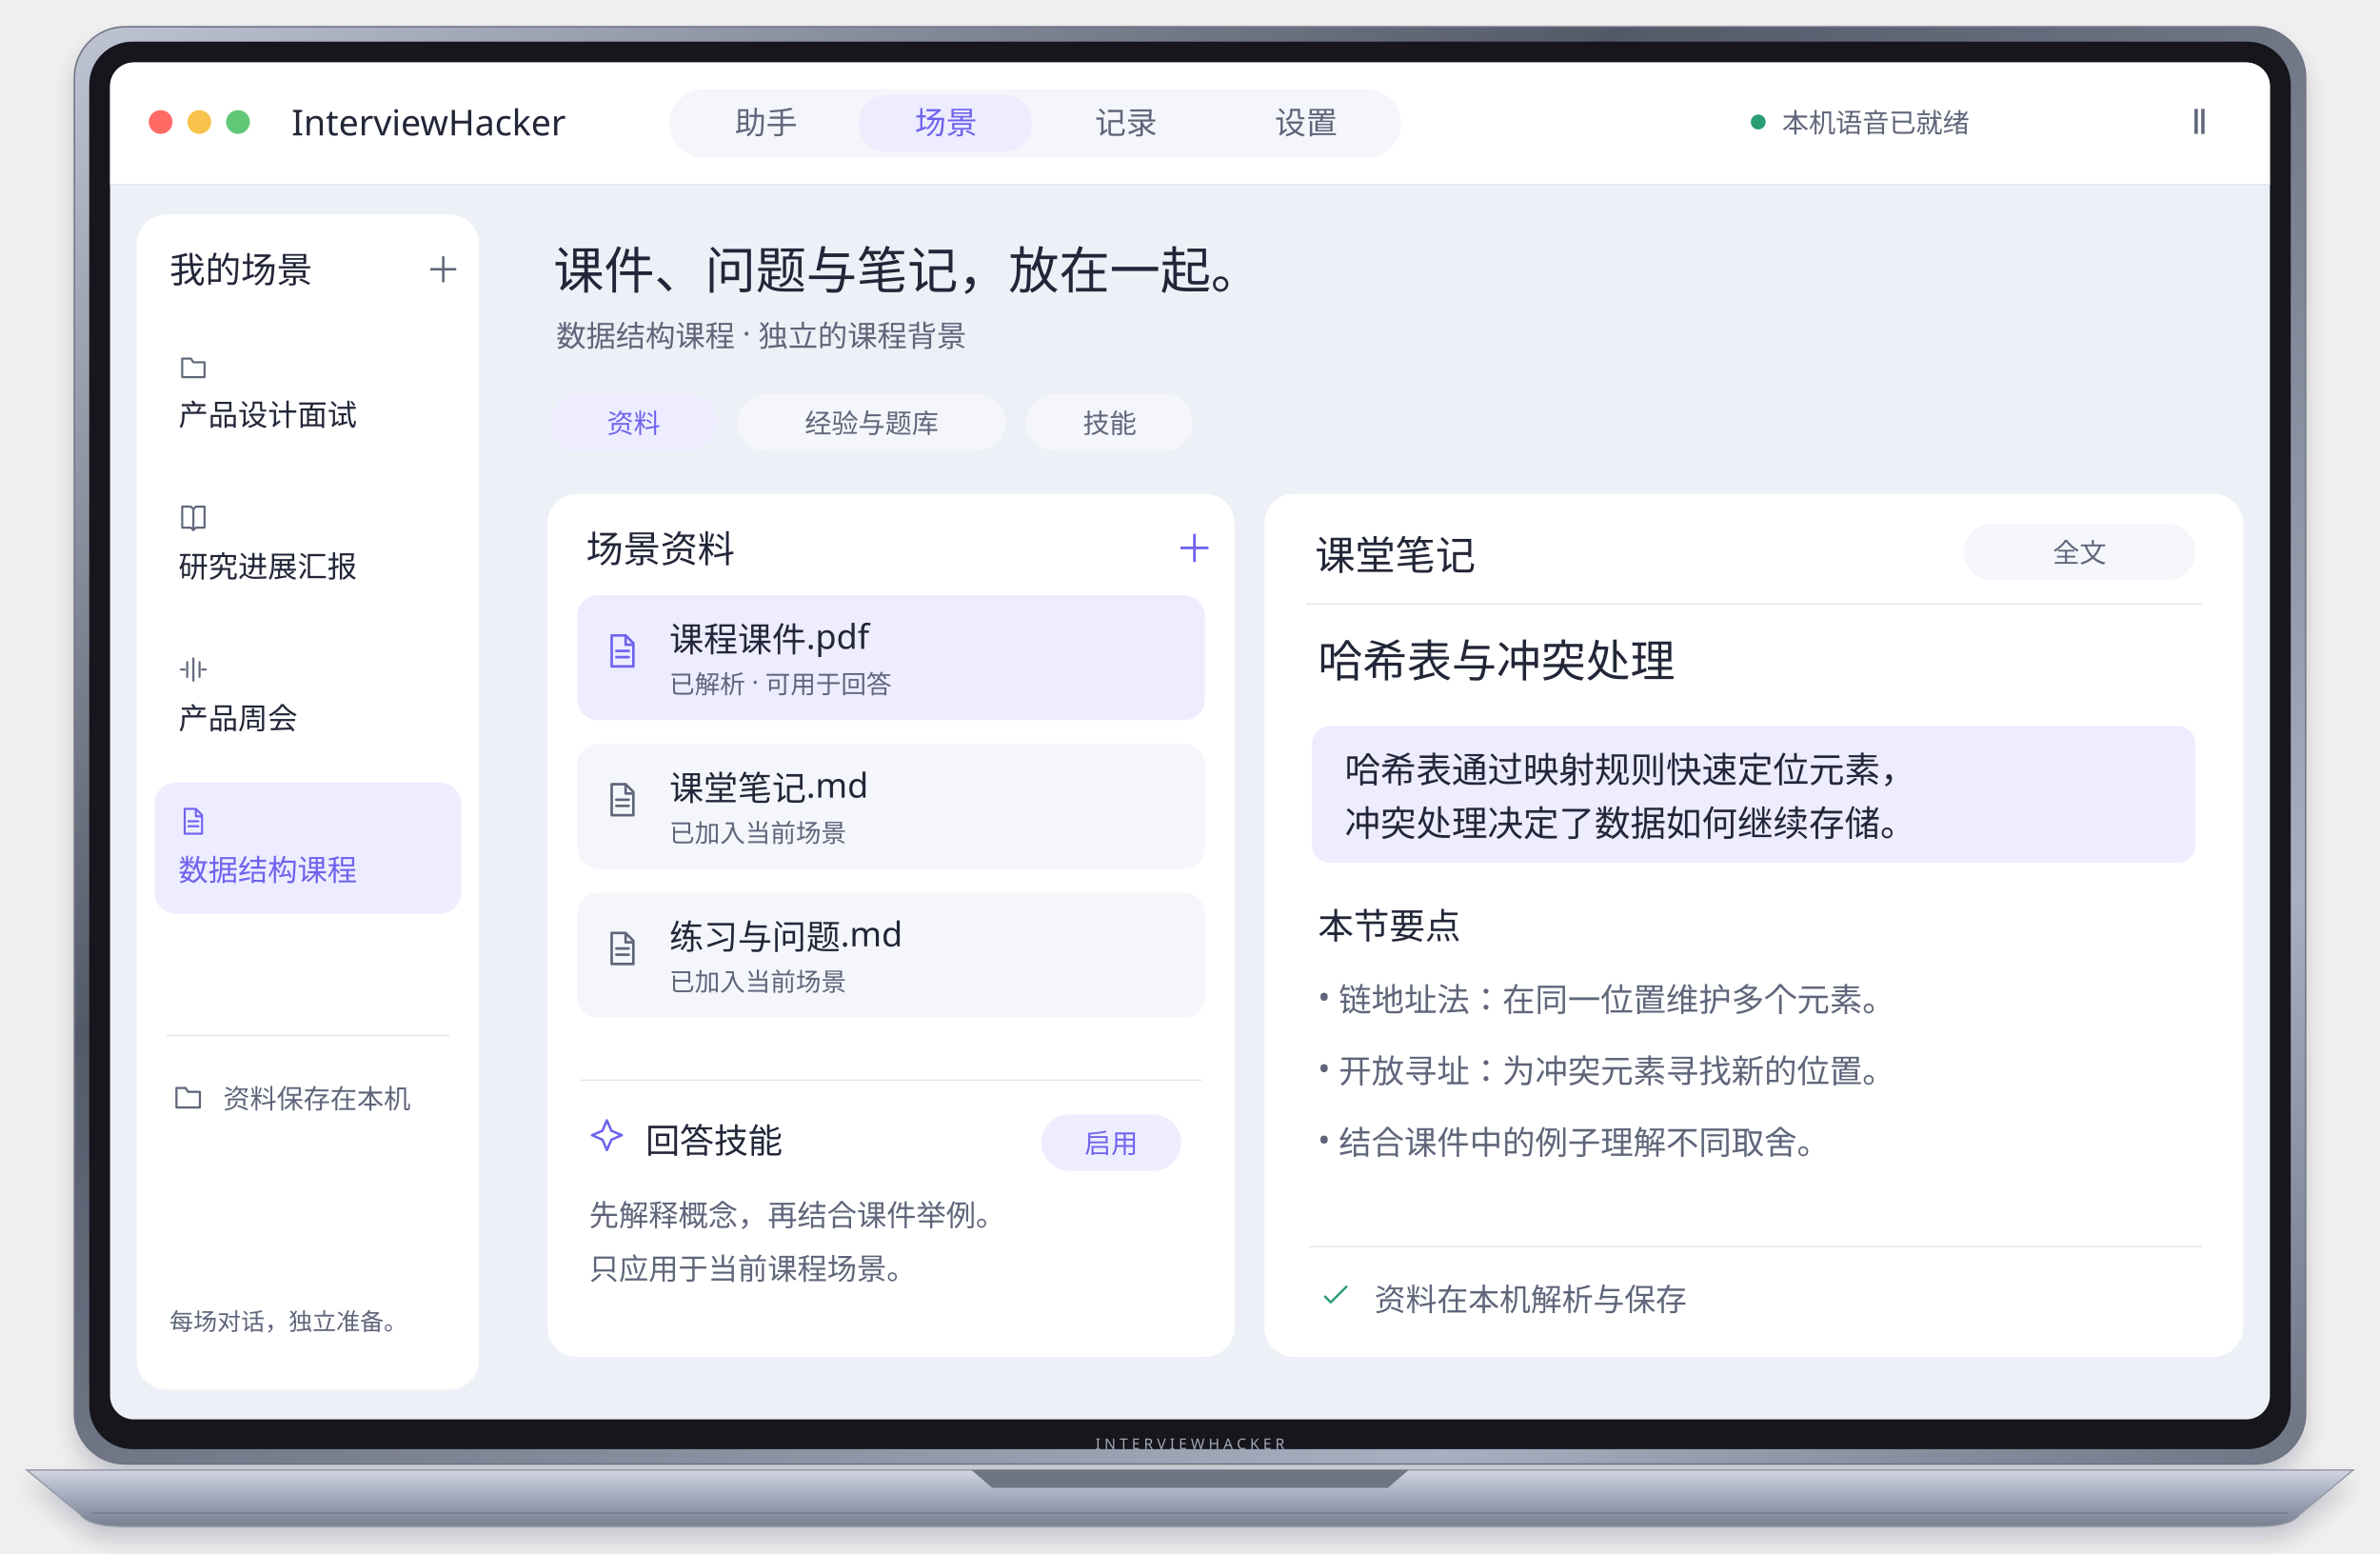
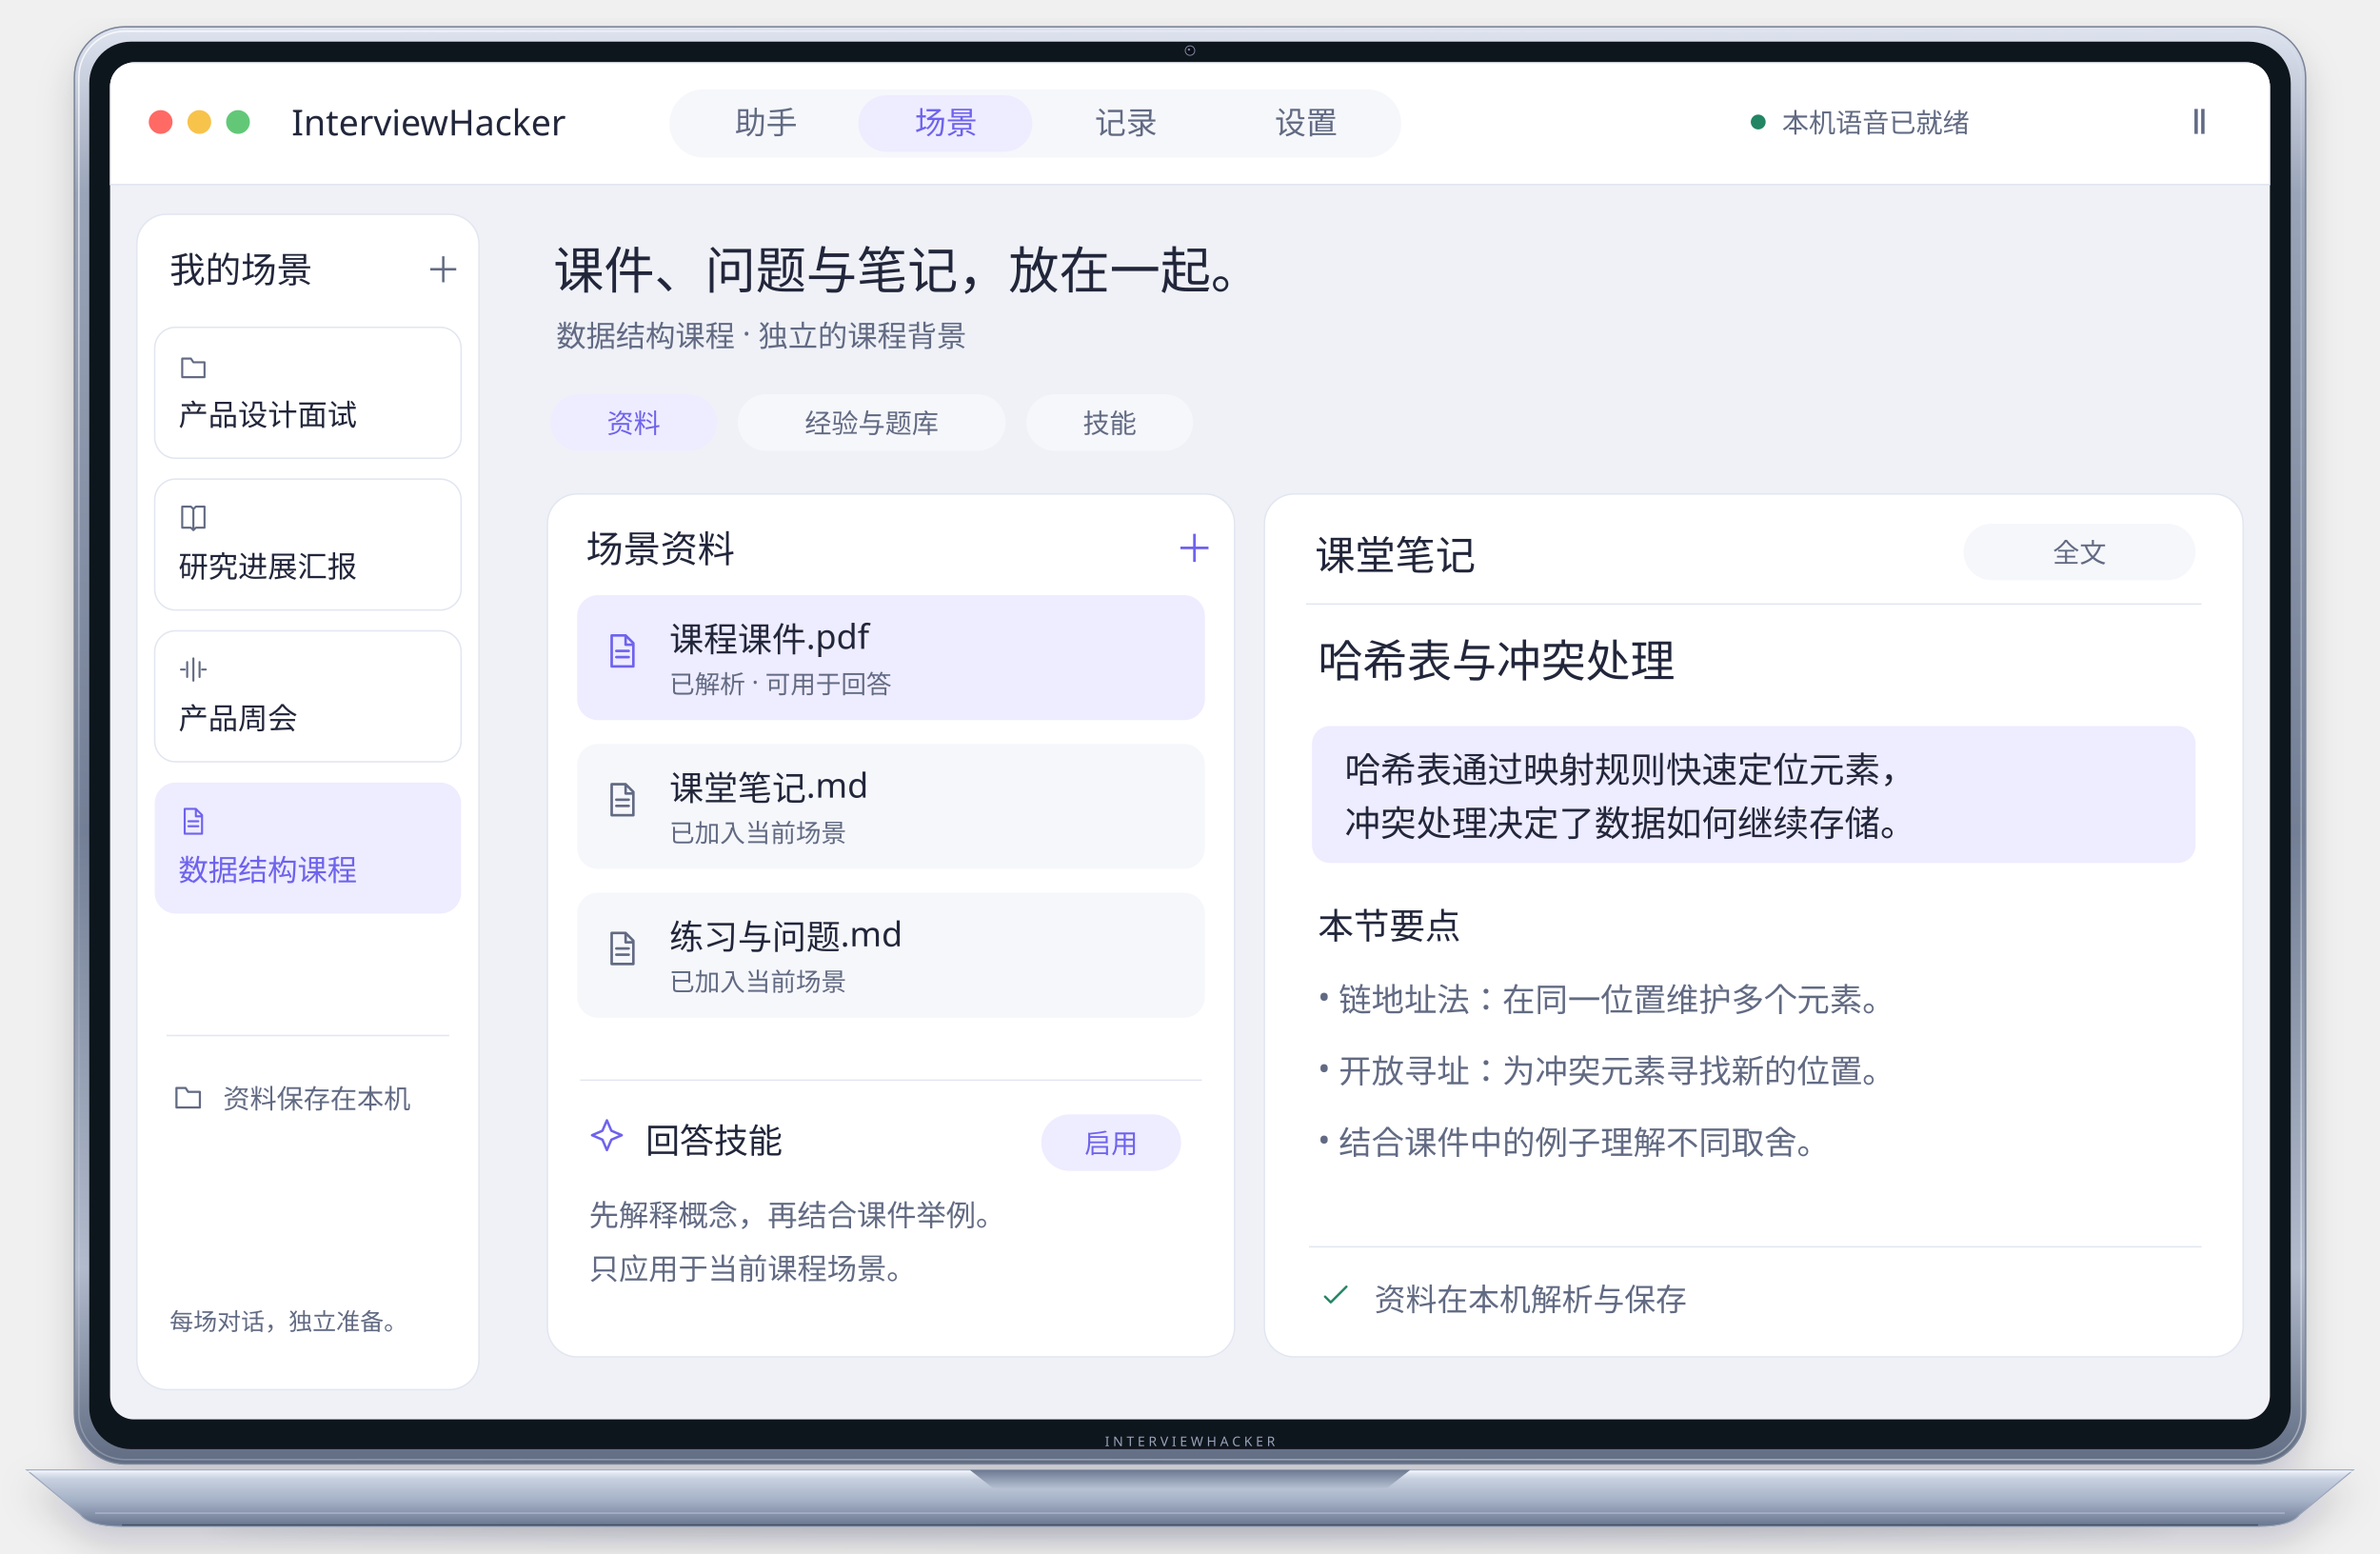
<svg xmlns="http://www.w3.org/2000/svg" width="1600" height="1044" viewBox="0 0 1600 1044" fill="none">
  <defs>
    <linearGradient id="accent" x1="0" y1="0" x2="1" y2="1">
-       <stop stop-color="#7564f4" />
-       <stop offset="1" stop-color="#9e6af4" />
+       <stop stop-color="#7265ed" />
+       <stop offset="1" stop-color="#9769ee" />
    </linearGradient>
-     <linearGradient id="metal" x1="0" y1="0" x2="1" y2="1">
-       <stop stop-color="#bfc5d4" />
-       <stop offset=".35" stop-color="#525968" />
-       <stop offset=".8" stop-color="#a7afc0" />
-       <stop offset="1" stop-color="#6b7383" />
+     <linearGradient id="metal" x1="0" y1="0" x2="0" y2="1">
+       <stop stop-color="#e1e6f1" />
+       <stop offset=".12" stop-color="#9aa4b8" />
+       <stop offset=".56" stop-color="#737f96" />
+       <stop offset=".86" stop-color="#b2bbcc" />
+       <stop offset="1" stop-color="#5d6980" />
+     </linearGradient>
+     <linearGradient id="rim-light" x1="0" y1="0" x2=".7" y2="1">
+       <stop stop-color="#fff" stop-opacity=".8" />
+       <stop offset=".42" stop-color="#e0e8fb" stop-opacity=".14" />
+       <stop offset="1" stop-color="#fff" stop-opacity=".4" />
    </linearGradient>
    <linearGradient id="base" x1="0" y1="0" x2="0" y2="1">
-       <stop stop-color="#d2d6e1" />
-       <stop offset=".35" stop-color="#aeb5c6" />
-       <stop offset="1" stop-color="#777f90" />
+       <stop stop-color="#f0f3fa" />
+       <stop offset=".16" stop-color="#c7d0df" />
+       <stop offset=".55" stop-color="#a4b0c5" />
+       <stop offset="1" stop-color="#67758f" />
+     </linearGradient>
+     <linearGradient id="notch" x1="0" y1="0" x2="0" y2="1">
+       <stop stop-color="#6c7991" />
+       <stop offset="1" stop-color="#b8c3d5" />
    </linearGradient>
    <clipPath id="display">
      <rect x="74" y="42" width="1452" height="912" rx="16" />
    </clipPath>
-     <filter id="device-shadow" x="-10%" y="-10%" width="120%" height="135%">
-       <feDropShadow dx="0" dy="9" stdDeviation="8" flood-color="#0e1427" flood-opacity=".18" />
+     <filter id="device-shadow" x="-8%" y="-6%" width="116%" height="126%">
+       <feDropShadow dx="0" dy="12" stdDeviation="12" flood-color="#0d1426" flood-opacity=".17" />
+     </filter>
+     <filter id="contact-shadow" x="-10%" y="-100%" width="120%" height="300%">
+       <feGaussianBlur stdDeviation="6" />
    </filter>
    <filter id="card-shadow" x="-20%" y="-20%" width="140%" height="160%">
-       <feDropShadow dx="0" dy="22" stdDeviation="22" flood-color="#0e1427" flood-opacity=".18" />
+       <feDropShadow dx="0" dy="15" stdDeviation="17" flood-color="#0d1426" flood-opacity=".16" />
    </filter>
    <filter id="phone-shadow" x="-20%" y="-10%" width="140%" height="130%">
-       <feDropShadow dx="0" dy="12" stdDeviation="10" flood-color="#0e1427" flood-opacity=".2" />
+       <feDropShadow dx="0" dy="12" stdDeviation="10" flood-color="#0d1426" flood-opacity=".18" />
    </filter>
  </defs>
  <g font-family="'HarmonyOS Sans SC','PingFang SC','Microsoft YaHei',sans-serif" text-rendering="geometricPrecision">
+     <ellipse cx="800" cy="1026" rx="660" ry="6" fill="#101626" opacity=".16" filter="url(#contact-shadow)" />
    <g filter="url(#device-shadow)">
-       <rect x="50" y="18" width="1500" height="966" rx="34" fill="url(#metal)" stroke="#6e7283" />
-       <rect x="60" y="28" width="1480" height="946" rx="29" fill="#12141b" stroke="none" />
+       <rect x="50" y="18" width="1500" height="966" rx="34" fill="url(#metal)" stroke="#7b8498" />
+       <rect x="53" y="21" width="1494" height="960" rx="31" fill="none" stroke="url(#rim-light)" />
+       <rect x="60" y="28" width="1480" height="946" rx="28" fill="#10131b" stroke="none" />
+       <path d="M87 42H1513" stroke="#bfc8db" stroke-opacity=".25" />
+       <circle cx="800" cy="34" r="3.2" fill="#090d15" stroke="#8491aa" stroke-width=".6" />
+       <circle cx="799.3" cy="33.3" r=".8" fill="#7186a5" />
      <g clip-path="url(#display)">
-         <rect x="74" y="42" width="1452" height="912" rx="16" fill="#eef0f7" stroke="none" />
-         <rect x="74" y="42" width="1452" height="82" rx="0" fill="#ffffff" stroke="none" />
-         <path d="M74 124H1526" stroke="#e3e6ef" />
+         <rect x="74" y="42" width="1452" height="912" rx="16" fill="#eff1f7" stroke="none" />
+         <rect x="74" y="42" width="1452" height="82" rx="0" fill="#ffffff" stroke="#e2e6f0" />
+         <path d="M74 124H1526" stroke="#e2e6f0" />
        <circle cx="108" cy="82" r="8" fill="#ff6a65" />
        <circle cx="134" cy="82" r="8" fill="#f8c34b" />
        <circle cx="160" cy="82" r="8" fill="#62c878" />
-         <text x="196" y="91" font-size="24" font-weight="500" fill="#222538">InterviewHacker</text>
-         <rect x="450" y="60" width="492" height="46" rx="23" fill="#f5f6fb" stroke="none" />
-         <text x="515" y="90" font-size="21" font-weight="500" fill="#5f657a" text-anchor="middle">助手</text>
+         <text x="196" y="91" font-size="24" font-weight="500" fill="#24283b">InterviewHacker</text>
+         <rect x="450" y="60" width="492" height="46" rx="23" fill="#f6f7fb" stroke="none" />
+         <text x="515" y="90" font-size="21" font-weight="500" fill="#626b83" text-anchor="middle">助手</text>
        <rect x="577" y="64" width="117" height="38" rx="19" fill="#eeecff" stroke="none" />
        <text x="636" y="90" font-size="21" font-weight="500" fill="#6e63ed" text-anchor="middle">场景</text>
-         <text x="757" y="90" font-size="21" font-weight="500" fill="#5f657a" text-anchor="middle">记录</text>
-         <text x="878" y="90" font-size="21" font-weight="500" fill="#5f657a" text-anchor="middle">设置</text>
-         <circle cx="1182" cy="82" r="5" fill="#2b9d72" />
-         <text x="1198" y="89" font-size="18" font-weight="400" fill="#5f657a">本机语音已就绪</text>
-         <text x="1473" y="90" font-size="23" font-weight="400" fill="#5f657a">Ⅱ</text>
-         <rect x="92" y="144" width="230" height="790" rx="20" fill="#ffffff" stroke="none" />
-         <text x="114" y="190" font-size="24" font-weight="500" fill="#222538">我的场景</text>
-         <text x="286" y="190" font-size="24" font-weight="400" fill="#5f657a">＋</text>
-         <rect x="104" y="220" width="206" height="88" rx="14" fill="#ffffff" stroke="none" />
-         <g transform="translate(120 236) scale(0.8333333)" fill="none" stroke="#5f657a" stroke-width="1.65" stroke-linecap="round" stroke-linejoin="round">
+         <text x="757" y="90" font-size="21" font-weight="500" fill="#626b83" text-anchor="middle">记录</text>
+         <text x="878" y="90" font-size="21" font-weight="500" fill="#626b83" text-anchor="middle">设置</text>
+         <circle cx="1182" cy="82" r="5" fill="#248563" />
+         <text x="1198" y="89" font-size="18" font-weight="400" fill="#626b83">本机语音已就绪</text>
+         <text x="1473" y="90" font-size="23" font-weight="400" fill="#626b83">Ⅱ</text>
+         <rect x="92" y="144" width="230" height="790" rx="20" fill="#ffffff" stroke="#e2e6f0" />
+         <text x="114" y="190" font-size="24" font-weight="500" fill="#24283b">我的场景</text>
+         <text x="286" y="190" font-size="24" font-weight="400" fill="#626b83">＋</text>
+         <rect x="104" y="220" width="206" height="88" rx="14" fill="#ffffff" stroke="#e2e6f0" />
+         <g transform="translate(120 236) scale(0.8333333)" fill="none" stroke="#626b83" stroke-width="1.65" stroke-linecap="round" stroke-linejoin="round">
          <path d="M3 6h7l2 3h9v12H3z" />
        </g>
-         <text x="120" y="286" font-size="20" font-weight="400" fill="#222538">产品设计面试</text>
-         <rect x="104" y="322" width="206" height="88" rx="14" fill="#ffffff" stroke="none" />
-         <g transform="translate(120 338) scale(0.8333333)" fill="none" stroke="#5f657a" stroke-width="1.65" stroke-linecap="round" stroke-linejoin="round">
+         <text x="120" y="286" font-size="20" font-weight="400" fill="#24283b">产品设计面试</text>
+         <rect x="104" y="322" width="206" height="88" rx="14" fill="#ffffff" stroke="#e2e6f0" />
+         <g transform="translate(120 338) scale(0.8333333)" fill="none" stroke="#626b83" stroke-width="1.65" stroke-linecap="round" stroke-linejoin="round">
          <path d="M3 3h7l2 2 2-2h7v17h-7l-2 2-2-2H3zM12 5v17" />
        </g>
-         <text x="120" y="388" font-size="20" font-weight="400" fill="#222538">研究进展汇报</text>
-         <rect x="104" y="424" width="206" height="88" rx="14" fill="#ffffff" stroke="none" />
-         <g transform="translate(120 440) scale(0.8333333)" fill="none" stroke="#5f657a" stroke-width="1.65" stroke-linecap="round" stroke-linejoin="round">
+         <text x="120" y="388" font-size="20" font-weight="400" fill="#24283b">研究进展汇报</text>
+         <rect x="104" y="424" width="206" height="88" rx="14" fill="#ffffff" stroke="#e2e6f0" />
+         <g transform="translate(120 440) scale(0.8333333)" fill="none" stroke="#626b83" stroke-width="1.65" stroke-linecap="round" stroke-linejoin="round">
          <path d="M2 12h3m2-6v12m5-15v18m5-15v12m2-6h3" />
        </g>
-         <text x="120" y="490" font-size="20" font-weight="400" fill="#222538">产品周会</text>
+         <text x="120" y="490" font-size="20" font-weight="400" fill="#24283b">产品周会</text>
        <rect x="104" y="526" width="206" height="88" rx="14" fill="#eeecff" stroke="none" />
        <g transform="translate(120 542) scale(0.8333333)" fill="none" stroke="#6e63ed" stroke-width="1.65" stroke-linecap="round" stroke-linejoin="round">
          <path d="M5 2h9l5 5v15H5zM14 2v6h5M8 12h8M8 16h8" />
        </g>
        <text x="120" y="592" font-size="20" font-weight="500" fill="#6e63ed">数据结构课程</text>
-         <path d="M112 696H302" stroke="#e3e6ef" />
-         <g transform="translate(116 726) scale(0.875)" fill="none" stroke="#5f657a" stroke-width="1.65" stroke-linecap="round" stroke-linejoin="round">
+         <path d="M112 696H302" stroke="#e2e6f0" />
+         <g transform="translate(116 726) scale(0.875)" fill="none" stroke="#626b83" stroke-width="1.65" stroke-linecap="round" stroke-linejoin="round">
          <path d="M3 6h7l2 3h9v12H3z" />
        </g>
-         <text x="150" y="745" font-size="18" font-weight="400" fill="#5f657a">资料保存在本机</text>
-         <text x="114" y="894" font-size="16" font-weight="400" fill="#5f657a">每场对话，独立准备。</text>
-         <text x="372" y="194" font-size="34" font-weight="500" fill="#222538">课件、问题与笔记，放在一起。</text>
-         <text x="374" y="233" font-size="20" font-weight="400" fill="#5f657a">数据结构课程 · 独立的课程背景</text>
+         <text x="150" y="745" font-size="18" font-weight="400" fill="#626b83">资料保存在本机</text>
+         <text x="114" y="894" font-size="16" font-weight="400" fill="#626b83">每场对话，独立准备。</text>
+         <text x="372" y="194" font-size="34" font-weight="500" fill="#24283b">课件、问题与笔记，放在一起。</text>
+         <text x="374" y="233" font-size="20" font-weight="400" fill="#626b83">数据结构课程 · 独立的课程背景</text>
        <rect x="370" y="265" width="112" height="38" rx="19" fill="#eeecff" stroke="none" />
        <text x="426" y="291" font-size="18" font-weight="500" fill="#6e63ed" text-anchor="middle">资料</text>
-         <rect x="496" y="265" width="180" height="38" rx="19" fill="#f5f6fb" stroke="none" />
-         <text x="586" y="291" font-size="18" font-weight="500" fill="#5f657a" text-anchor="middle">经验与题库</text>
-         <rect x="690" y="265" width="112" height="38" rx="19" fill="#f5f6fb" stroke="none" />
-         <text x="746" y="291" font-size="18" font-weight="500" fill="#5f657a" text-anchor="middle">技能</text>
-         <rect x="368" y="332" width="462" height="580" rx="20" fill="#ffffff" stroke="none" />
-         <rect x="850" y="332" width="658" height="580" rx="20" fill="#ffffff" stroke="none" />
-         <text x="394" y="378" font-size="25" font-weight="500" fill="#222538">场景资料</text>
+         <rect x="496" y="265" width="180" height="38" rx="19" fill="#f6f7fb" stroke="none" />
+         <text x="586" y="291" font-size="18" font-weight="500" fill="#626b83" text-anchor="middle">经验与题库</text>
+         <rect x="690" y="265" width="112" height="38" rx="19" fill="#f6f7fb" stroke="none" />
+         <text x="746" y="291" font-size="18" font-weight="500" fill="#626b83" text-anchor="middle">技能</text>
+         <rect x="368" y="332" width="462" height="580" rx="20" fill="#ffffff" stroke="#e2e6f0" />
+         <rect x="850" y="332" width="658" height="580" rx="20" fill="#ffffff" stroke="#e2e6f0" />
+         <text x="394" y="378" font-size="25" font-weight="500" fill="#24283b">场景资料</text>
        <text x="790" y="378" font-size="26" font-weight="400" fill="#6e63ed">＋</text>
        <rect x="388" y="400" width="422" height="84" rx="14" fill="#eeecff" stroke="none" />
        <g transform="translate(406 425) scale(1.041667)" fill="none" stroke="#6e63ed" stroke-width="1.65" stroke-linecap="round" stroke-linejoin="round">
          <path d="M5 2h9l5 5v15H5zM14 2v6h5M8 12h8M8 16h8" />
        </g>
-         <text x="450" y="438" font-size="23" font-weight="500" fill="#222538">课程课件.pdf</text>
-         <text x="450" y="466" font-size="17" font-weight="400" fill="#5f657a">已解析 · 可用于回答</text>
-         <rect x="388" y="500" width="422" height="84" rx="14" fill="#f5f6fb" stroke="none" />
-         <g transform="translate(406 525) scale(1.041667)" fill="none" stroke="#5f657a" stroke-width="1.65" stroke-linecap="round" stroke-linejoin="round">
+         <text x="450" y="438" font-size="23" font-weight="500" fill="#24283b">课程课件.pdf</text>
+         <text x="450" y="466" font-size="17" font-weight="400" fill="#626b83">已解析 · 可用于回答</text>
+         <rect x="388" y="500" width="422" height="84" rx="14" fill="#f6f7fb" stroke="none" />
+         <g transform="translate(406 525) scale(1.041667)" fill="none" stroke="#626b83" stroke-width="1.65" stroke-linecap="round" stroke-linejoin="round">
          <path d="M5 2h9l5 5v15H5zM14 2v6h5M8 12h8M8 16h8" />
        </g>
-         <text x="450" y="538" font-size="23" font-weight="500" fill="#222538">课堂笔记.md</text>
-         <text x="450" y="566" font-size="17" font-weight="400" fill="#5f657a">已加入当前场景</text>
-         <rect x="388" y="600" width="422" height="84" rx="14" fill="#f5f6fb" stroke="none" />
-         <g transform="translate(406 625) scale(1.041667)" fill="none" stroke="#5f657a" stroke-width="1.65" stroke-linecap="round" stroke-linejoin="round">
+         <text x="450" y="538" font-size="23" font-weight="500" fill="#24283b">课堂笔记.md</text>
+         <text x="450" y="566" font-size="17" font-weight="400" fill="#626b83">已加入当前场景</text>
+         <rect x="388" y="600" width="422" height="84" rx="14" fill="#f6f7fb" stroke="none" />
+         <g transform="translate(406 625) scale(1.041667)" fill="none" stroke="#626b83" stroke-width="1.65" stroke-linecap="round" stroke-linejoin="round">
          <path d="M5 2h9l5 5v15H5zM14 2v6h5M8 12h8M8 16h8" />
        </g>
-         <text x="450" y="638" font-size="23" font-weight="500" fill="#222538">练习与问题.md</text>
-         <text x="450" y="666" font-size="17" font-weight="400" fill="#5f657a">已加入当前场景</text>
-         <path d="M390 726H808" stroke="#e3e6ef" />
+         <text x="450" y="638" font-size="23" font-weight="500" fill="#24283b">练习与问题.md</text>
+         <text x="450" y="666" font-size="17" font-weight="400" fill="#626b83">已加入当前场景</text>
+         <path d="M390 726H808" stroke="#e2e6f0" />
        <g transform="translate(396 751) scale(1)" fill="none" stroke="#6e63ed" stroke-width="1.65" stroke-linecap="round" stroke-linejoin="round">
          <path d="m12 2 3 7 7 3-7 3-3 7-3-7-7-3 7-3z" />
        </g>
-         <text x="434" y="775" font-size="23" font-weight="500" fill="#222538">回答技能</text>
+         <text x="434" y="775" font-size="23" font-weight="500" fill="#24283b">回答技能</text>
        <rect x="700" y="749" width="94" height="38" rx="19" fill="#eeecff" stroke="none" />
        <text x="747" y="775" font-size="18" font-weight="500" fill="#6e63ed" text-anchor="middle">启用</text>
-         <text x="396" y="824" font-size="20" font-weight="400" fill="#5f657a">先解释概念，再结合课件举例。</text>
-         <text x="396" y="860" font-size="20" font-weight="400" fill="#5f657a">只应用于当前课程场景。</text>
-         <text x="884" y="383" font-size="27" font-weight="500" fill="#222538">课堂笔记</text>
-         <rect x="1320" y="352" width="156" height="38" rx="19" fill="#f5f6fb" stroke="none" />
-         <text x="1398" y="378" font-size="18" font-weight="500" fill="#5f657a" text-anchor="middle">全文</text>
-         <path d="M878 406H1480" stroke="#e3e6ef" />
-         <text x="886" y="455" font-size="30" font-weight="500" fill="#222538">哈希表与冲突处理</text>
+         <text x="396" y="824" font-size="20" font-weight="400" fill="#626b83">先解释概念，再结合课件举例。</text>
+         <text x="396" y="860" font-size="20" font-weight="400" fill="#626b83">只应用于当前课程场景。</text>
+         <text x="884" y="383" font-size="27" font-weight="500" fill="#24283b">课堂笔记</text>
+         <rect x="1320" y="352" width="156" height="38" rx="19" fill="#f6f7fb" stroke="none" />
+         <text x="1398" y="378" font-size="18" font-weight="500" fill="#626b83" text-anchor="middle">全文</text>
+         <path d="M878 406H1480" stroke="#e2e6f0" />
+         <text x="886" y="455" font-size="30" font-weight="500" fill="#24283b">哈希表与冲突处理</text>
        <rect x="882" y="488" width="594" height="92" rx="12" fill="#eeecff" stroke="none" />
-         <text x="904" y="526" font-size="24" font-weight="400" fill="#222538">哈希表通过映射规则快速定位元素，</text>
-         <text x="904" y="562" font-size="24" font-weight="400" fill="#222538">冲突处理决定了数据如何继续存储。</text>
-         <text x="886" y="631" font-size="24" font-weight="500" fill="#222538">本节要点</text>
-         <text x="886" y="678" font-size="22" font-weight="400" fill="#5f657a">• 链地址法：在同一位置维护多个元素。</text>
-         <text x="886" y="726" font-size="22" font-weight="400" fill="#5f657a">• 开放寻址：为冲突元素寻找新的位置。</text>
-         <text x="886" y="774" font-size="22" font-weight="400" fill="#5f657a">• 结合课件中的例子理解不同取舍。</text>
-         <path d="M880 838H1480" stroke="#e3e6ef" />
-         <g transform="translate(886 860) scale(0.9583333)" fill="none" stroke="#2b9d72" stroke-width="1.65" stroke-linecap="round" stroke-linejoin="round">
+         <text x="904" y="526" font-size="24" font-weight="400" fill="#24283b">哈希表通过映射规则快速定位元素，</text>
+         <text x="904" y="562" font-size="24" font-weight="400" fill="#24283b">冲突处理决定了数据如何继续存储。</text>
+         <text x="886" y="631" font-size="24" font-weight="500" fill="#24283b">本节要点</text>
+         <text x="886" y="678" font-size="22" font-weight="400" fill="#626b83">• 链地址法：在同一位置维护多个元素。</text>
+         <text x="886" y="726" font-size="22" font-weight="400" fill="#626b83">• 开放寻址：为冲突元素寻找新的位置。</text>
+         <text x="886" y="774" font-size="22" font-weight="400" fill="#626b83">• 结合课件中的例子理解不同取舍。</text>
+         <path d="M880 838H1480" stroke="#e2e6f0" />
+         <g transform="translate(886 860) scale(0.9583333)" fill="none" stroke="#248563" stroke-width="1.65" stroke-linecap="round" stroke-linejoin="round">
          <path d="m5 12 4 4L20 5" />
        </g>
-         <text x="924" y="881" font-size="21" font-weight="400" fill="#5f657a">资料在本机解析与保存</text>
+         <text x="924" y="881" font-size="21" font-weight="400" fill="#626b83">资料在本机解析与保存</text>
      </g>
-       <text x="800" y="974" font-size="10" font-weight="500" fill="#a4a8b6" text-anchor="middle">I N T E R V I E W H A C K E R</text>
-       <path d="M18 988H1582L1546 1018Q1540 1026 1518 1026H82Q60 1026 54 1018Z" fill="url(#base)" stroke="#959aa9" />
-       <path d="M653 988H947L933 1000H667Z" fill="#707584" />
-       <path d="M62 1017H1538" stroke="#636978" opacity=".6" />
+       <path d="M88 44H1511" stroke="#fff" stroke-opacity=".18" />
+       <text x="800" y="972" font-size="9" font-weight="500" fill="#98a3ba" text-anchor="middle">I N T E R V I E W H A C K E R</text>
+       <path d="M18 988H1582L1546 1018Q1540 1026 1518 1026H82Q60 1026 54 1018Z" fill="url(#base)" stroke="#9ca6bb" stroke-width=".8" />
+       <path d="M18 989H1582" stroke="#f4f6fd" stroke-opacity=".8" />
+       <path d="M652 988H948L934 999Q932 1001 926 1001H674Q668 1001 666 999Z" fill="url(#notch)" />
+       <path d="M64 1017H1536" stroke="#f0f3fc" stroke-opacity=".34" />
+       <path d="M82 1025H1518" stroke="#3a4356" stroke-opacity=".74" />
    </g>
  </g>
</svg>
